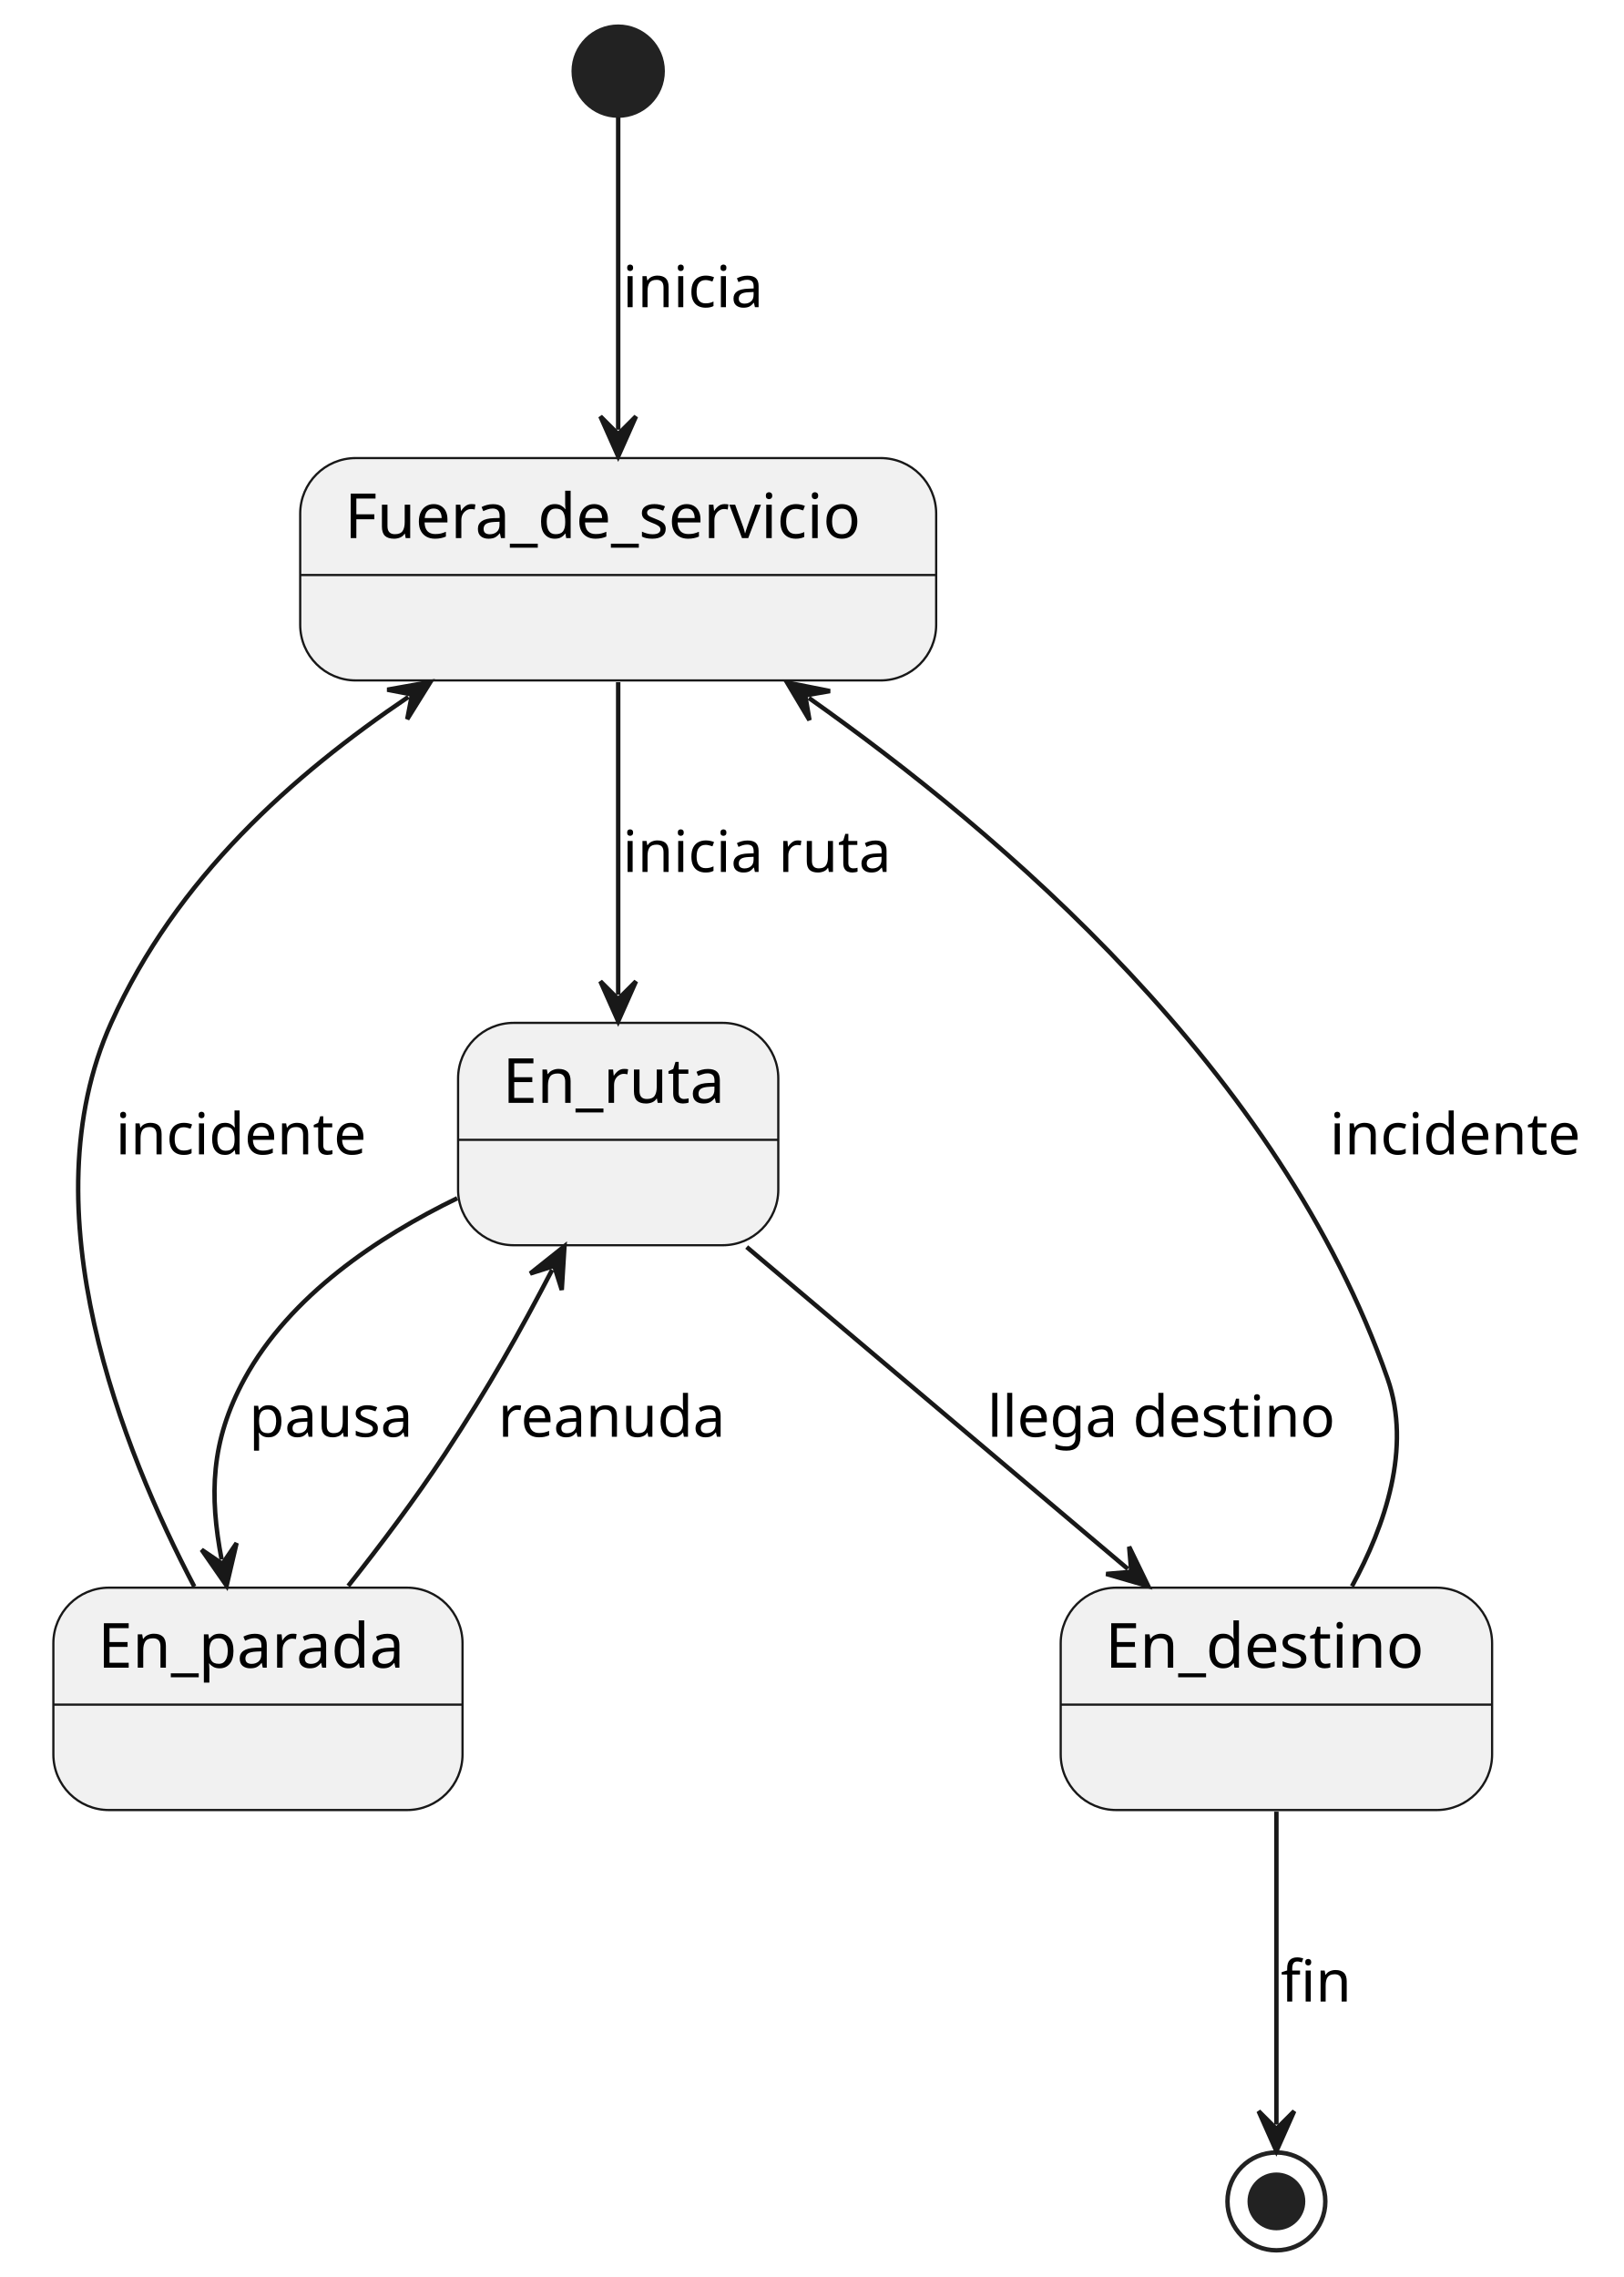
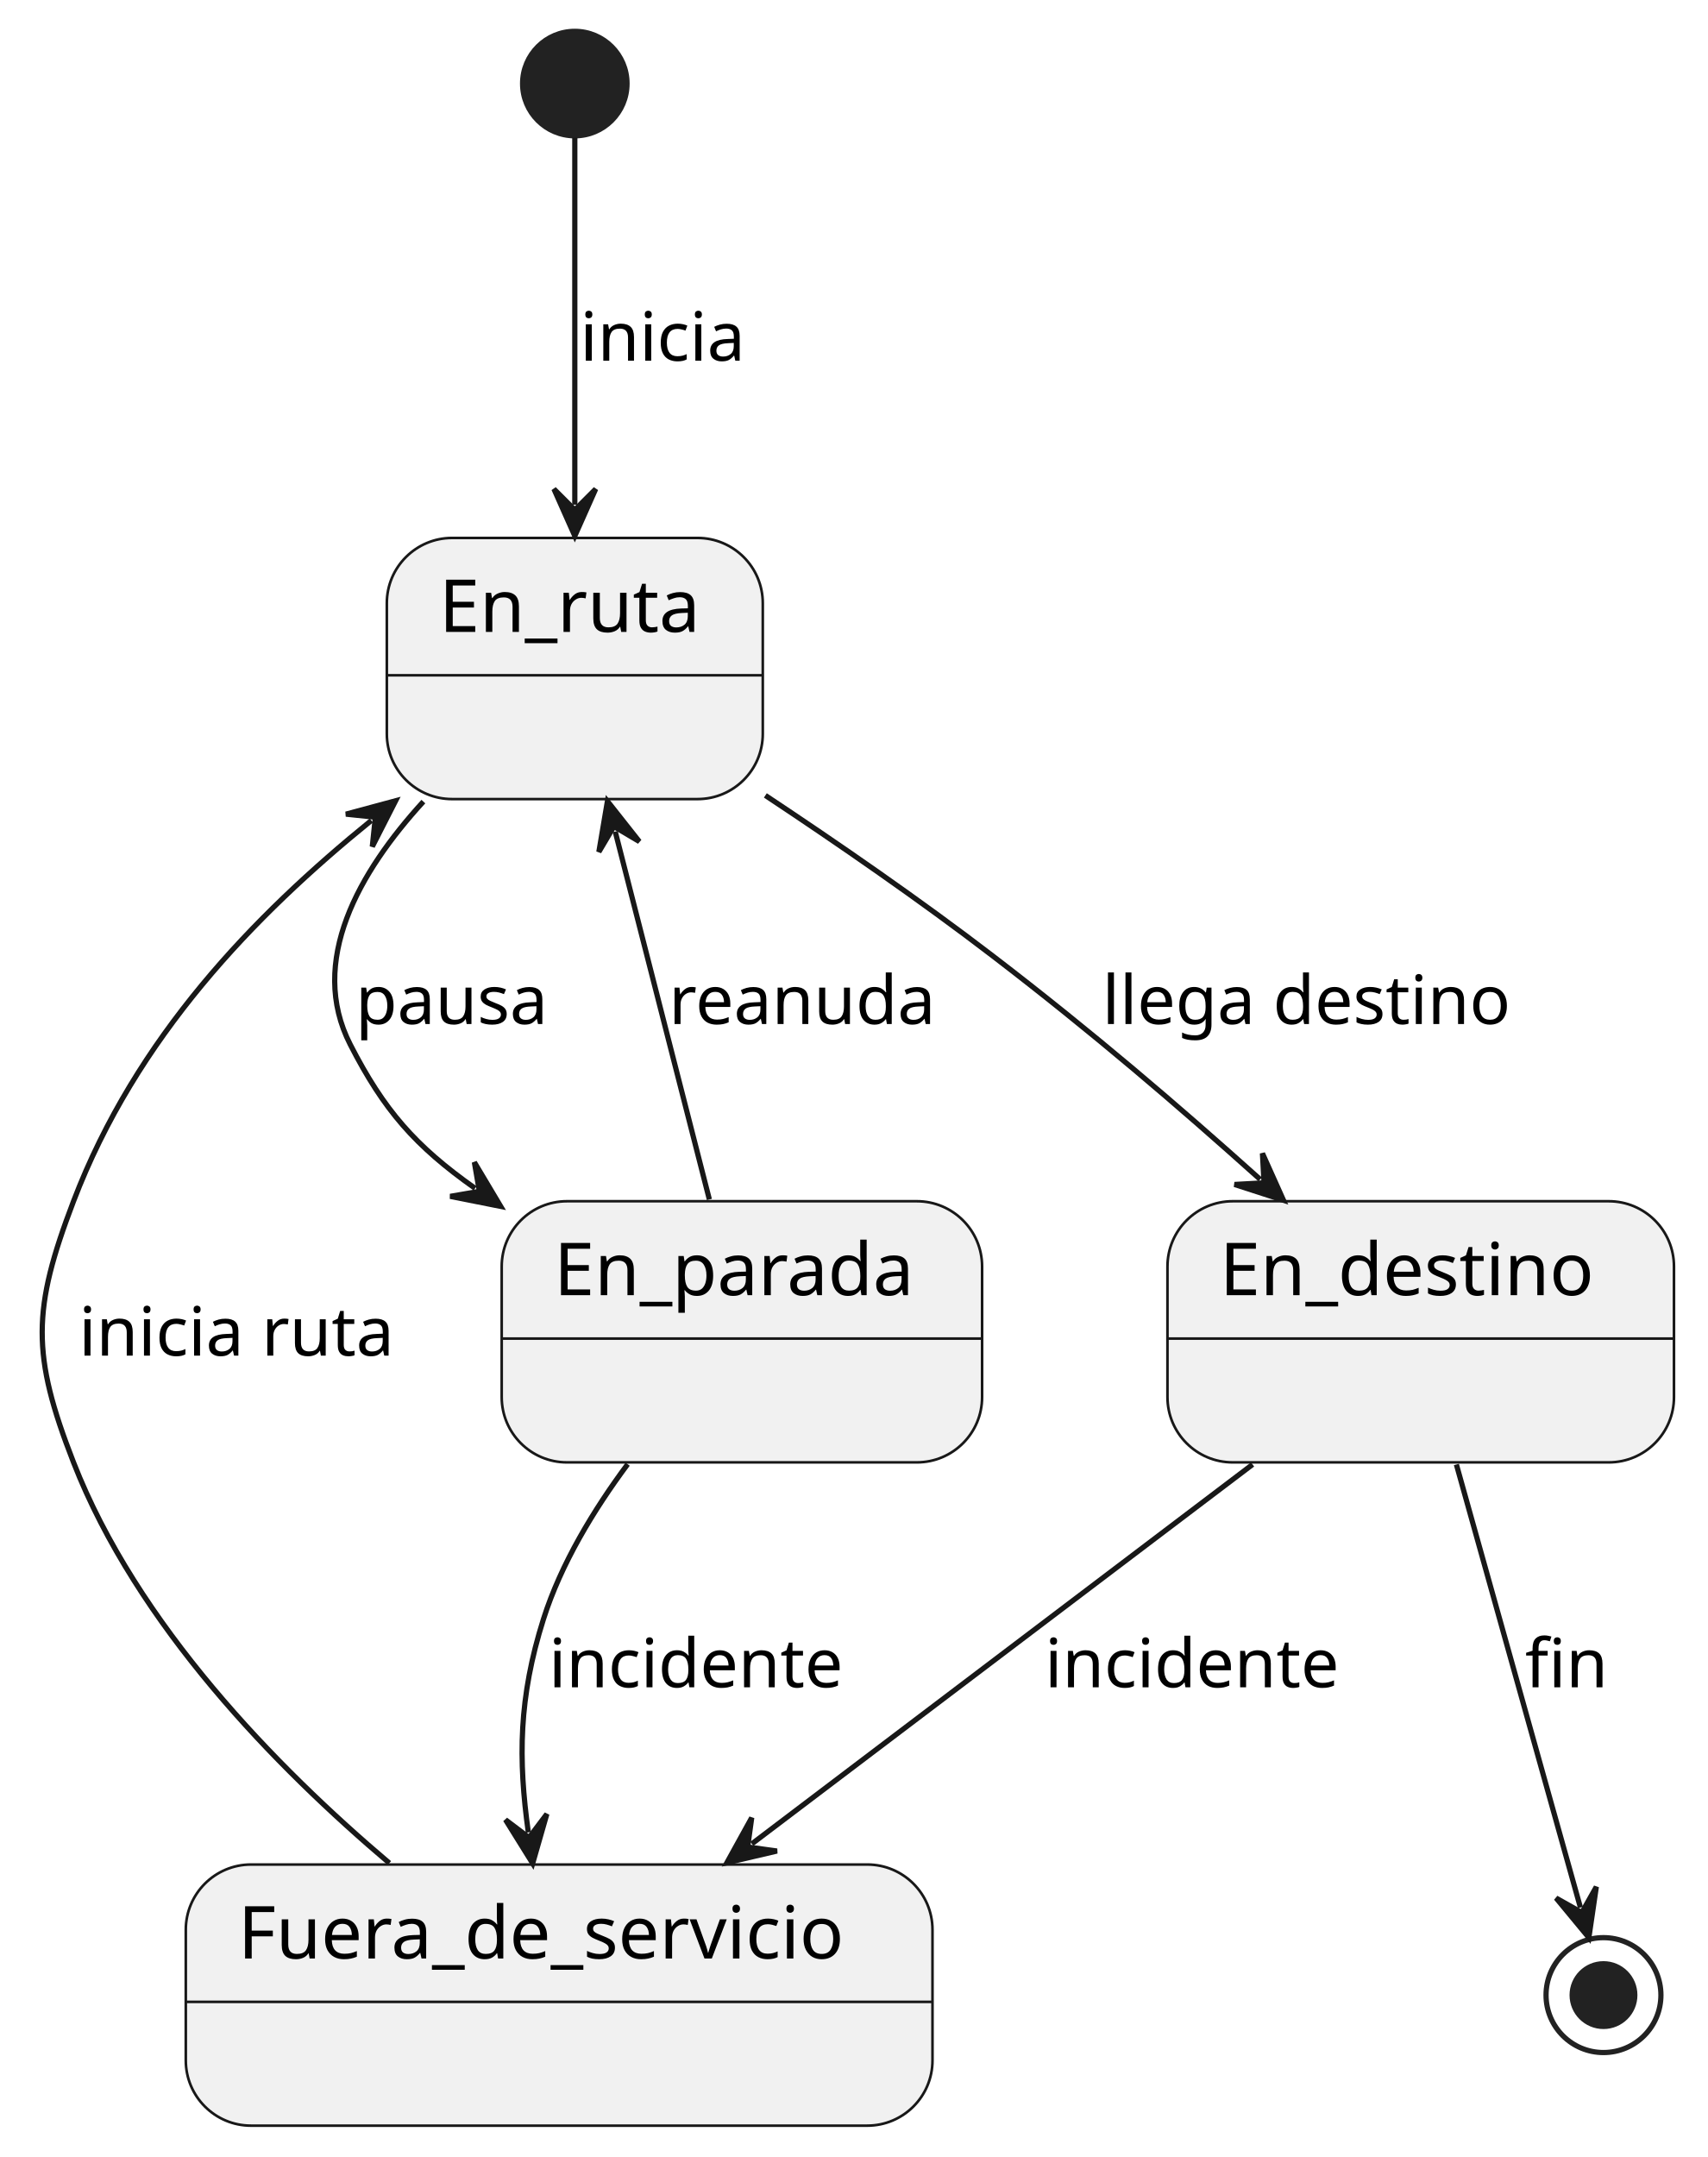
- <svg xmlns="http://www.w3.org/2000/svg" contentStyleType="text/css" height="512px" preserveAspectRatio="none" style="width:365px;height:512px;background:#FFFFFF;" version="1.1" viewBox="0 0 365 512" width="365px" zoomAndPan="magnify">
+ <svg xmlns="http://www.w3.org/2000/svg" contentStyleType="text/css" height="413px" preserveAspectRatio="none" style="width:327px;height:413px;background:#FFFFFF;" version="1.1" viewBox="0 0 327 413" width="327px" zoomAndPan="magnify">
  <defs />
  <g>
-     <ellipse cx="139" cy="16" fill="#222222" rx="10" ry="10" style="stroke:#222222;stroke-width:1.0;" />
+     <ellipse cx="110.08" cy="16" fill="#222222" rx="10" ry="10" style="stroke:#222222;stroke-width:1.0;" />
+     <g id="En_ruta">
+       <rect fill="#F1F1F1" height="50" rx="12.5" ry="12.5" style="stroke:#181818;stroke-width:0.5;" width="72" x="74.08" y="103" />
+       <line style="stroke:#181818;stroke-width:0.5;" x1="74.08" x2="146.08" y1="129.297" y2="129.297" />
+       <text fill="#000000" font-family="sans-serif" font-size="14" lengthAdjust="spacing" textLength="52" x="84.08" y="120.995">En_ruta</text>
+     </g>
    <g id="Fuera_de_servicio">
-       <rect fill="#F1F1F1" height="50" rx="12.5" ry="12.5" style="stroke:#181818;stroke-width:0.5;" width="143" x="67.5" y="103" />
-       <line style="stroke:#181818;stroke-width:0.5;" x1="67.5" x2="210.5" y1="129.297" y2="129.297" />
-       <text fill="#000000" font-family="sans-serif" font-size="14" lengthAdjust="spacing" textLength="123" x="77.5" y="120.995">Fuera_de_servicio</text>
-     </g>
-     <g id="En_ruta">
-       <rect fill="#F1F1F1" height="50" rx="12.5" ry="12.5" style="stroke:#181818;stroke-width:0.5;" width="72" x="103" y="230" />
-       <line style="stroke:#181818;stroke-width:0.5;" x1="103" x2="175" y1="256.297" y2="256.297" />
-       <text fill="#000000" font-family="sans-serif" font-size="14" lengthAdjust="spacing" textLength="52" x="113" y="247.995">En_ruta</text>
+       <rect fill="#F1F1F1" height="50" rx="12.5" ry="12.5" style="stroke:#181818;stroke-width:0.5;" width="143" x="35.58" y="357" />
+       <line style="stroke:#181818;stroke-width:0.5;" x1="35.58" x2="178.58" y1="383.297" y2="383.297" />
+       <text fill="#000000" font-family="sans-serif" font-size="14" lengthAdjust="spacing" textLength="123" x="45.58" y="374.995">Fuera_de_servicio</text>
    </g>
    <g id="En_parada">
-       <rect fill="#F1F1F1" height="50" rx="12.5" ry="12.5" style="stroke:#181818;stroke-width:0.5;" width="92" x="12" y="357" />
-       <line style="stroke:#181818;stroke-width:0.5;" x1="12" x2="104" y1="383.297" y2="383.297" />
-       <text fill="#000000" font-family="sans-serif" font-size="14" lengthAdjust="spacing" textLength="72" x="22" y="374.995">En_parada</text>
+       <rect fill="#F1F1F1" height="50" rx="12.5" ry="12.5" style="stroke:#181818;stroke-width:0.5;" width="92" x="96.08" y="230" />
+       <line style="stroke:#181818;stroke-width:0.5;" x1="96.08" x2="188.08" y1="256.297" y2="256.297" />
+       <text fill="#000000" font-family="sans-serif" font-size="14" lengthAdjust="spacing" textLength="72" x="106.08" y="247.995">En_parada</text>
    </g>
    <g id="En_destino">
-       <rect fill="#F1F1F1" height="50" rx="12.5" ry="12.5" style="stroke:#181818;stroke-width:0.5;" width="97" x="238.5" y="357" />
-       <line style="stroke:#181818;stroke-width:0.5;" x1="238.5" x2="335.5" y1="383.297" y2="383.297" />
-       <text fill="#000000" font-family="sans-serif" font-size="14" lengthAdjust="spacing" textLength="77" x="248.5" y="374.995">En_destino</text>
+       <rect fill="#F1F1F1" height="50" rx="12.5" ry="12.5" style="stroke:#181818;stroke-width:0.5;" width="97" x="223.58" y="230" />
+       <line style="stroke:#181818;stroke-width:0.5;" x1="223.58" x2="320.58" y1="256.297" y2="256.297" />
+       <text fill="#000000" font-family="sans-serif" font-size="14" lengthAdjust="spacing" textLength="77" x="233.58" y="247.995">En_destino</text>
    </g>
-     <ellipse cx="287" cy="495" fill="none" rx="11" ry="11" style="stroke:#222222;stroke-width:1.0;" />
-     <ellipse cx="287" cy="495" fill="#222222" rx="6" ry="6" style="stroke:#222222;stroke-width:1.0;" />
-     <g id="link_*start*_Fuera_de_servicio">
-       <path d="M139,26.38 C139,43.11 139,72.59 139,96.63 " fill="none" id="*start*-to-Fuera_de_servicio" style="stroke:#181818;stroke-width:1.0;" />
-       <polygon fill="#181818" points="139,102.63,143,93.63,139,97.63,135,93.63,139,102.63" style="stroke:#181818;stroke-width:1.0;" />
-       <text fill="#000000" font-family="sans-serif" font-size="13" lengthAdjust="spacing" textLength="32" x="140" y="69.067">inicia</text>
+     <ellipse cx="307.08" cy="382" fill="none" rx="11" ry="11" style="stroke:#222222;stroke-width:1.0;" />
+     <ellipse cx="307.08" cy="382" fill="#222222" rx="6" ry="6" style="stroke:#222222;stroke-width:1.0;" />
+     <g id="link_*start*_En_ruta">
+       <path d="M110.08,26.38 C110.08,43.11 110.08,72.59 110.08,96.63 " fill="none" id="*start*-to-En_ruta" style="stroke:#181818;stroke-width:1.0;" />
+       <polygon fill="#181818" points="110.08,102.63,114.08,93.63,110.08,97.63,106.08,93.63,110.08,102.63" style="stroke:#181818;stroke-width:1.0;" />
+       <text fill="#000000" font-family="sans-serif" font-size="13" lengthAdjust="spacing" textLength="32" x="111.08" y="69.067">inicia</text>
    </g>
    <g id="link_Fuera_de_servicio_En_ruta">
-       <path d="M139,153.4 C139,175.42 139,201.66 139,223.66 " fill="none" id="Fuera_de_servicio-to-En_ruta" style="stroke:#181818;stroke-width:1.0;" />
-       <polygon fill="#181818" points="139,229.66,143,220.66,139,224.66,135,220.66,139,229.66" style="stroke:#181818;stroke-width:1.0;" />
-       <text fill="#000000" font-family="sans-serif" font-size="13" lengthAdjust="spacing" textLength="62" x="140" y="196.067">inicia ruta</text>
+       <path d="M74.57,356.73 C52.89,338.38 26.21,311.09 14.08,280 C6,259.3 6.16,250.76 14.08,230 C26.07,198.58 48.68,175.289 71.11,157.099 " fill="none" id="Fuera_de_servicio-to-En_ruta" style="stroke:#181818;stroke-width:1.0;" />
+       <polygon fill="#181818" points="75.77,153.32,66.26,155.882,71.886,156.469,71.299,162.096,75.77,153.32" style="stroke:#181818;stroke-width:1.0;" />
+       <text fill="#000000" font-family="sans-serif" font-size="13" lengthAdjust="spacing" textLength="62" x="15.08" y="259.567">inicia ruta</text>
    </g>
    <g id="link_En_ruta_En_parada">
-       <path d="M102.81,269.43 C85.01,278.09 65.22,291.28 55,310 C47.31,324.08 47.088,336.276 49.828,350.666 " fill="none" id="En_ruta-to-En_parada" style="stroke:#181818;stroke-width:1.0;" />
-       <polygon fill="#181818" points="50.95,356.56,53.196,346.971,50.015,351.648,45.337,348.467,50.95,356.56" style="stroke:#181818;stroke-width:1.0;" />
-       <text fill="#000000" font-family="sans-serif" font-size="13" lengthAdjust="spacing" textLength="39" x="56" y="323.067">pausa</text>
+       <path d="M81.08,153.48 C68.77,166.94 58.93,184.1 67.08,200 C73.52,212.57 79.489,219.409 90.989,227.529 " fill="none" id="En_ruta-to-En_parada" style="stroke:#181818;stroke-width:1.0;" />
+       <polygon fill="#181818" points="95.89,230.99,90.845,222.531,91.806,228.106,86.231,229.066,95.89,230.99" style="stroke:#181818;stroke-width:1.0;" />
+       <text fill="#000000" font-family="sans-serif" font-size="13" lengthAdjust="spacing" textLength="39" x="68.08" y="196.067">pausa</text>
    </g>
    <g id="link_En_parada_En_ruta">
-       <path d="M78.3,356.61 C85.48,347.54 93.41,337.02 100,327 C109.89,311.96 116.87,299.533 124.15,285.543 " fill="none" id="En_parada-to-En_ruta" style="stroke:#181818;stroke-width:1.0;" />
-       <polygon fill="#181818" points="126.92,280.22,119.217,286.357,124.612,284.655,126.314,290.05,126.92,280.22" style="stroke:#181818;stroke-width:1.0;" />
-       <text fill="#000000" font-family="sans-serif" font-size="13" lengthAdjust="spacing" textLength="53" x="112" y="323.067">reanuda</text>
+       <path d="M135.85,229.66 C130.22,207.66 123.459,181.232 117.819,159.212 " fill="none" id="En_parada-to-En_ruta" style="stroke:#181818;stroke-width:1.0;" />
+       <polygon fill="#181818" points="116.33,153.4,114.688,163.111,117.571,158.244,122.438,161.126,116.33,153.4" style="stroke:#181818;stroke-width:1.0;" />
+       <text fill="#000000" font-family="sans-serif" font-size="13" lengthAdjust="spacing" textLength="53" x="128.08" y="196.067">reanuda</text>
    </g>
    <g id="link_En_ruta_En_destino">
-       <path d="M167.89,280.4 C193.97,302.42 227.545,330.79 253.605,352.79 " fill="none" id="En_ruta-to-En_destino" style="stroke:#181818;stroke-width:1.0;" />
-       <polygon fill="#181818" points="258.19,356.66,253.893,347.798,254.369,353.435,248.733,353.911,258.19,356.66" style="stroke:#181818;stroke-width:1.0;" />
-       <text fill="#000000" font-family="sans-serif" font-size="13" lengthAdjust="spacing" textLength="81" x="222" y="323.067">llega destino</text>
+       <path d="M146.57,152.3 C160.45,161.5 176.25,172.4 190.08,183 C209.36,197.77 225.573,211.685 241.333,225.815 " fill="none" id="En_ruta-to-En_destino" style="stroke:#181818;stroke-width:1.0;" />
+       <polygon fill="#181818" points="245.8,229.82,241.769,220.834,242.077,226.482,236.429,226.79,245.8,229.82" style="stroke:#181818;stroke-width:1.0;" />
+       <text fill="#000000" font-family="sans-serif" font-size="13" lengthAdjust="spacing" textLength="81" x="211.08" y="196.067">llega destino</text>
    </g>
    <g id="link_En_destino_Fuera_de_servicio">
-       <path d="M303.99,356.69 C311.46,342.99 317.43,325.55 312,310 C287.78,240.64 225.05,187.442 181.87,156.932 " fill="none" id="En_destino-to-Fuera_de_servicio" style="stroke:#181818;stroke-width:1.0;" />
-       <polygon fill="#181818" points="176.97,153.47,182.012,161.93,181.054,156.355,186.629,155.397,176.97,153.47" style="stroke:#181818;stroke-width:1.0;" />
-       <text fill="#000000" font-family="sans-serif" font-size="13" lengthAdjust="spacing" textLength="58" x="299" y="259.567">incidente</text>
+       <path d="M239.88,280.4 C210.8,302.42 173.033,331.038 143.983,353.038 " fill="none" id="En_destino-to-Fuera_de_servicio" style="stroke:#181818;stroke-width:1.0;" />
+       <polygon fill="#181818" points="139.2,356.66,148.79,354.415,143.186,353.641,143.96,348.038,139.2,356.66" style="stroke:#181818;stroke-width:1.0;" />
+       <text fill="#000000" font-family="sans-serif" font-size="13" lengthAdjust="spacing" textLength="58" x="200.08" y="323.067">incidente</text>
    </g>
    <g id="link_En_parada_Fuera_de_servicio">
-       <path d="M43.69,356.76 C27.59,326.1 6,272.21 25,230 C39.7,197.33 65.811,174.313 91.811,156.713 " fill="none" id="En_parada-to-Fuera_de_servicio" style="stroke:#181818;stroke-width:1.0;" />
-       <polygon fill="#181818" points="96.78,153.35,87.085,155.083,92.639,156.153,91.569,161.708,96.78,153.35" style="stroke:#181818;stroke-width:1.0;" />
-       <text fill="#000000" font-family="sans-serif" font-size="13" lengthAdjust="spacing" textLength="58" x="26" y="259.567">incidente</text>
+       <path d="M120.2,280.35 C113.71,289.08 107.44,299.4 104.08,310 C99.31,325.06 99.231,336.868 101.181,350.848 " fill="none" id="En_parada-to-Fuera_de_servicio" style="stroke:#181818;stroke-width:1.0;" />
+       <polygon fill="#181818" points="102.01,356.79,104.728,347.324,101.319,351.838,96.805,348.429,102.01,356.79" style="stroke:#181818;stroke-width:1.0;" />
+       <text fill="#000000" font-family="sans-serif" font-size="13" lengthAdjust="spacing" textLength="58" x="105.08" y="323.067">incidente</text>
    </g>
    <g id="link_En_destino_*end*">
-       <path d="M287,407.36 C287,431.23 287,460.46 287,477.71 " fill="none" id="En_destino-to-*end*" style="stroke:#181818;stroke-width:1.0;" />
-       <polygon fill="#181818" points="287,483.71,291,474.71,287,478.71,283,474.71,287,483.71" style="stroke:#181818;stroke-width:1.0;" />
-       <text fill="#000000" font-family="sans-serif" font-size="13" lengthAdjust="spacing" textLength="15" x="288" y="450.067">fin</text>
+       <path d="M278.91,280.4 C286.63,307.97 297.214,345.742 302.664,365.232 " fill="none" id="En_destino-to-*end*" style="stroke:#181818;stroke-width:1.0;" />
+       <polygon fill="#181818" points="304.28,371.01,305.709,361.265,302.933,366.195,298.004,363.42,304.28,371.01" style="stroke:#181818;stroke-width:1.0;" />
+       <text fill="#000000" font-family="sans-serif" font-size="13" lengthAdjust="spacing" textLength="15" x="292.08" y="323.067">fin</text>
    </g>
  </g>
</svg>
